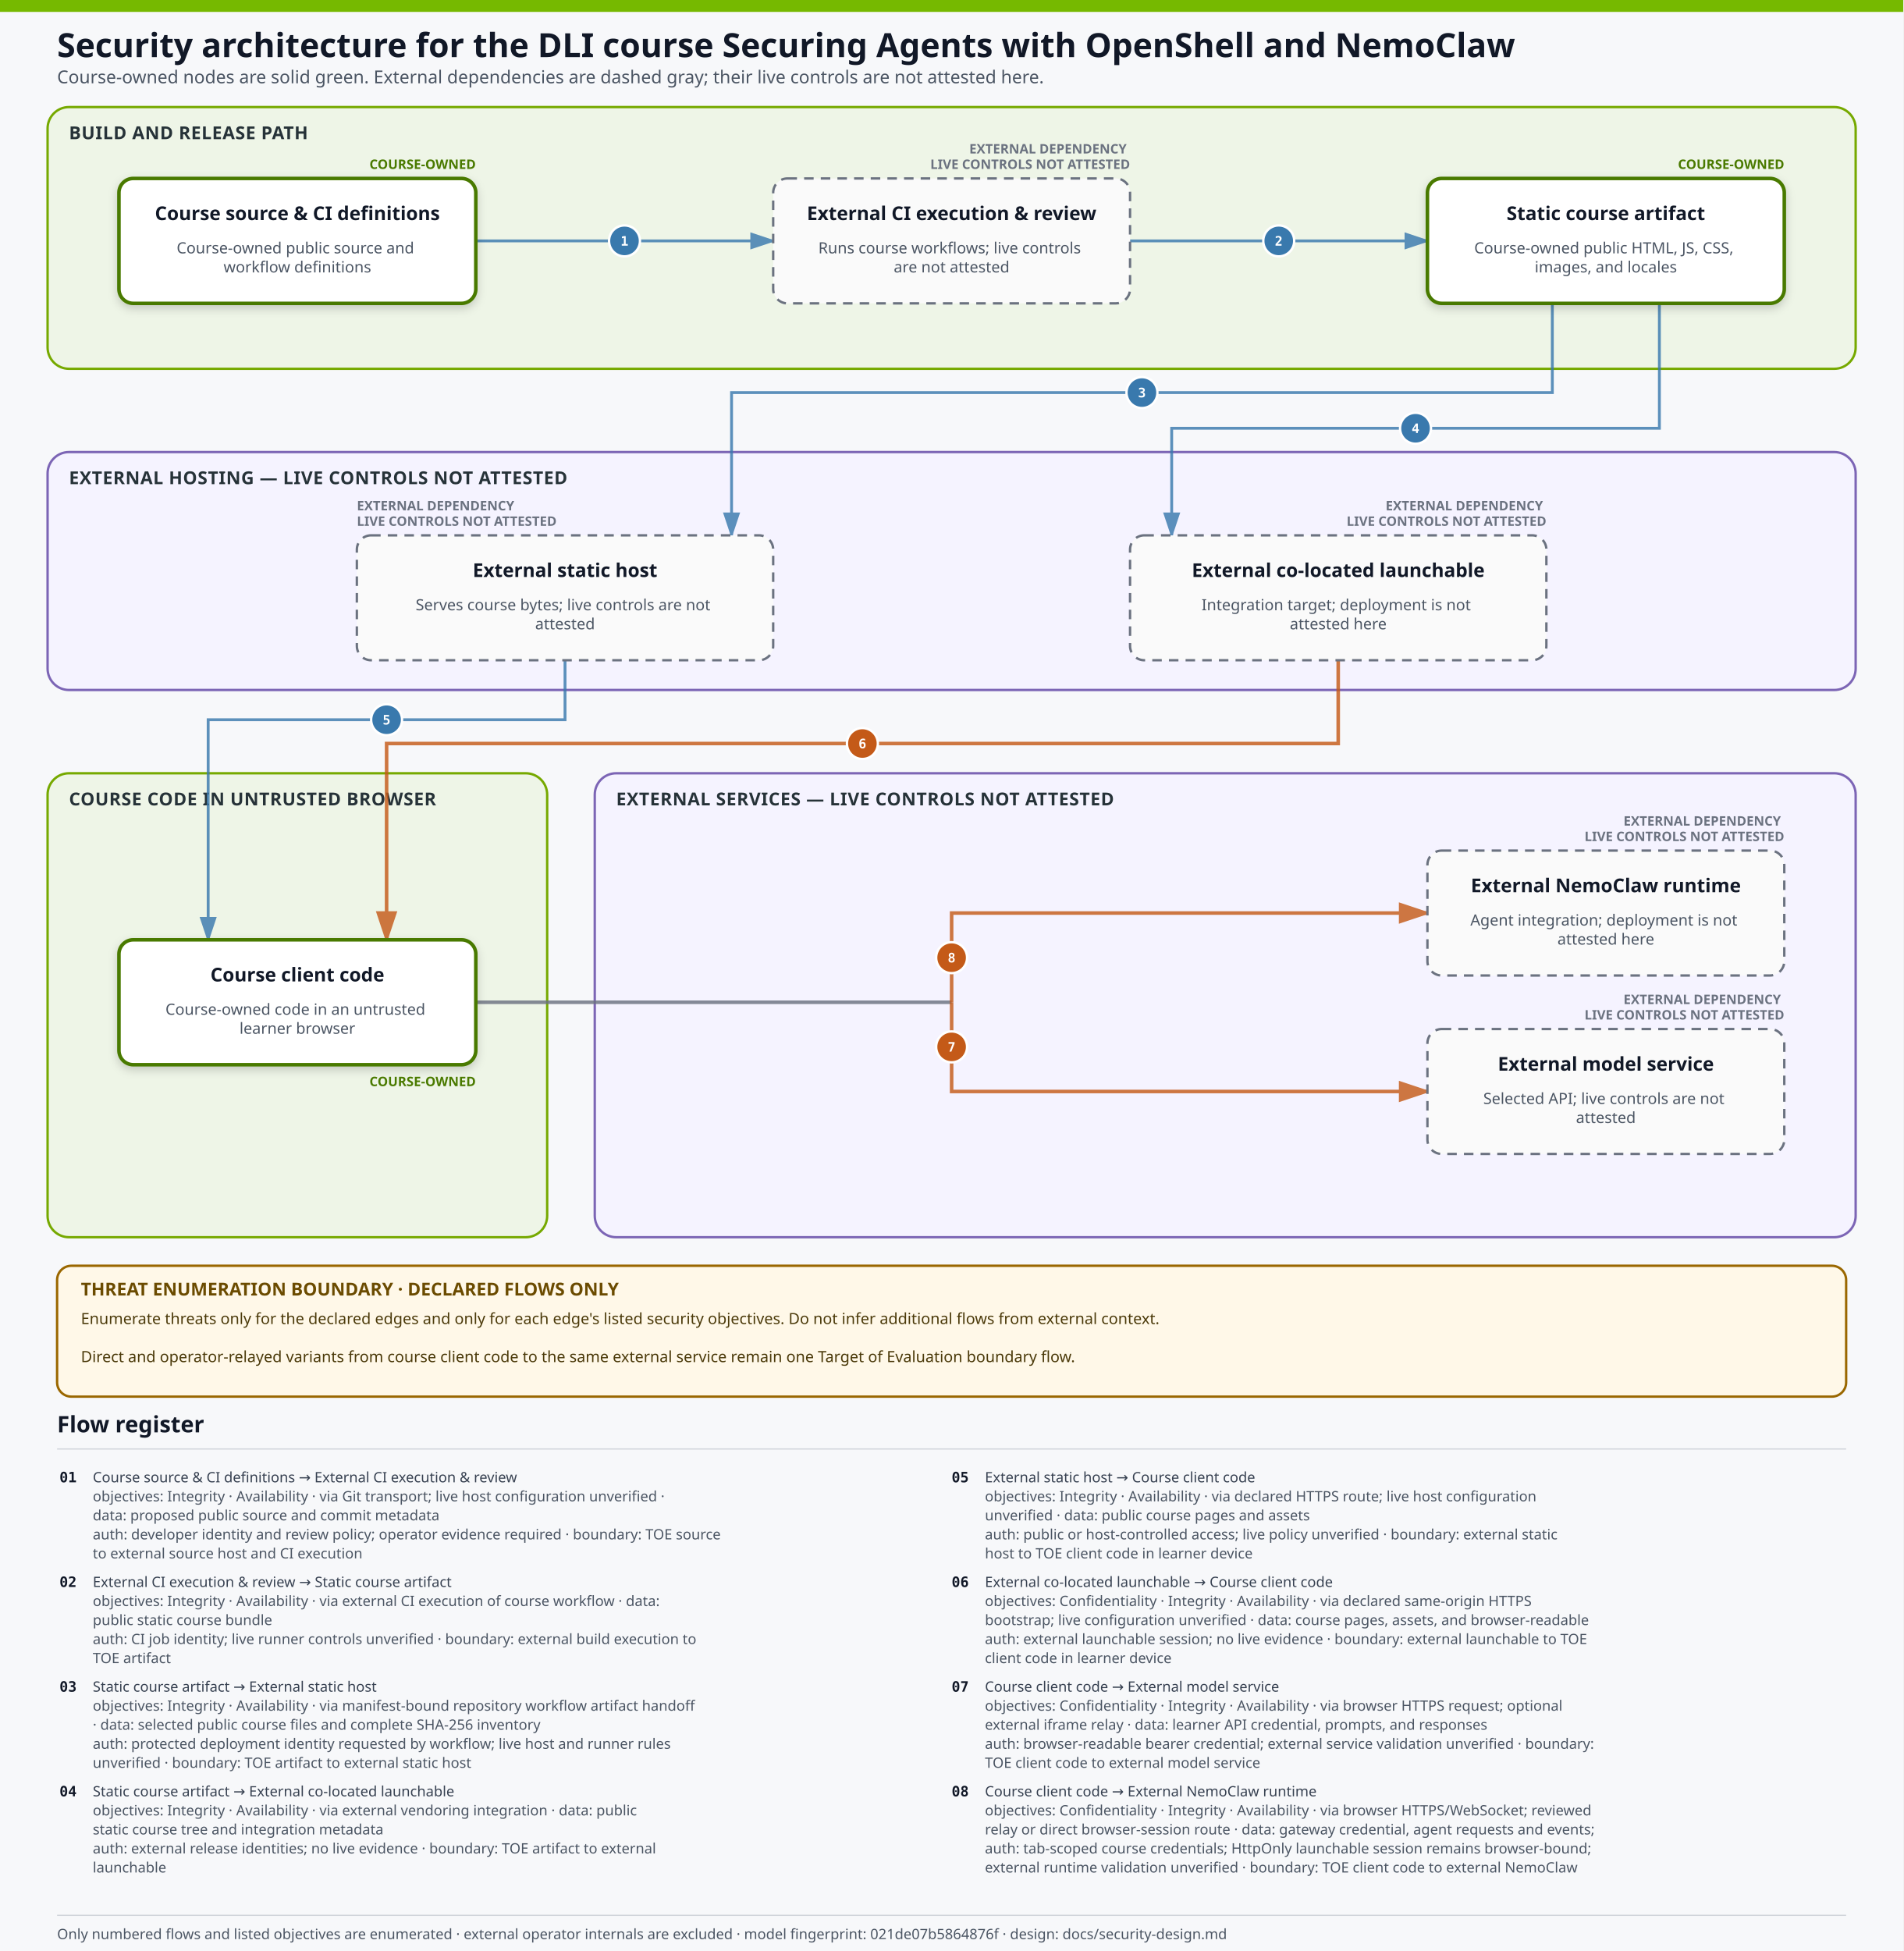
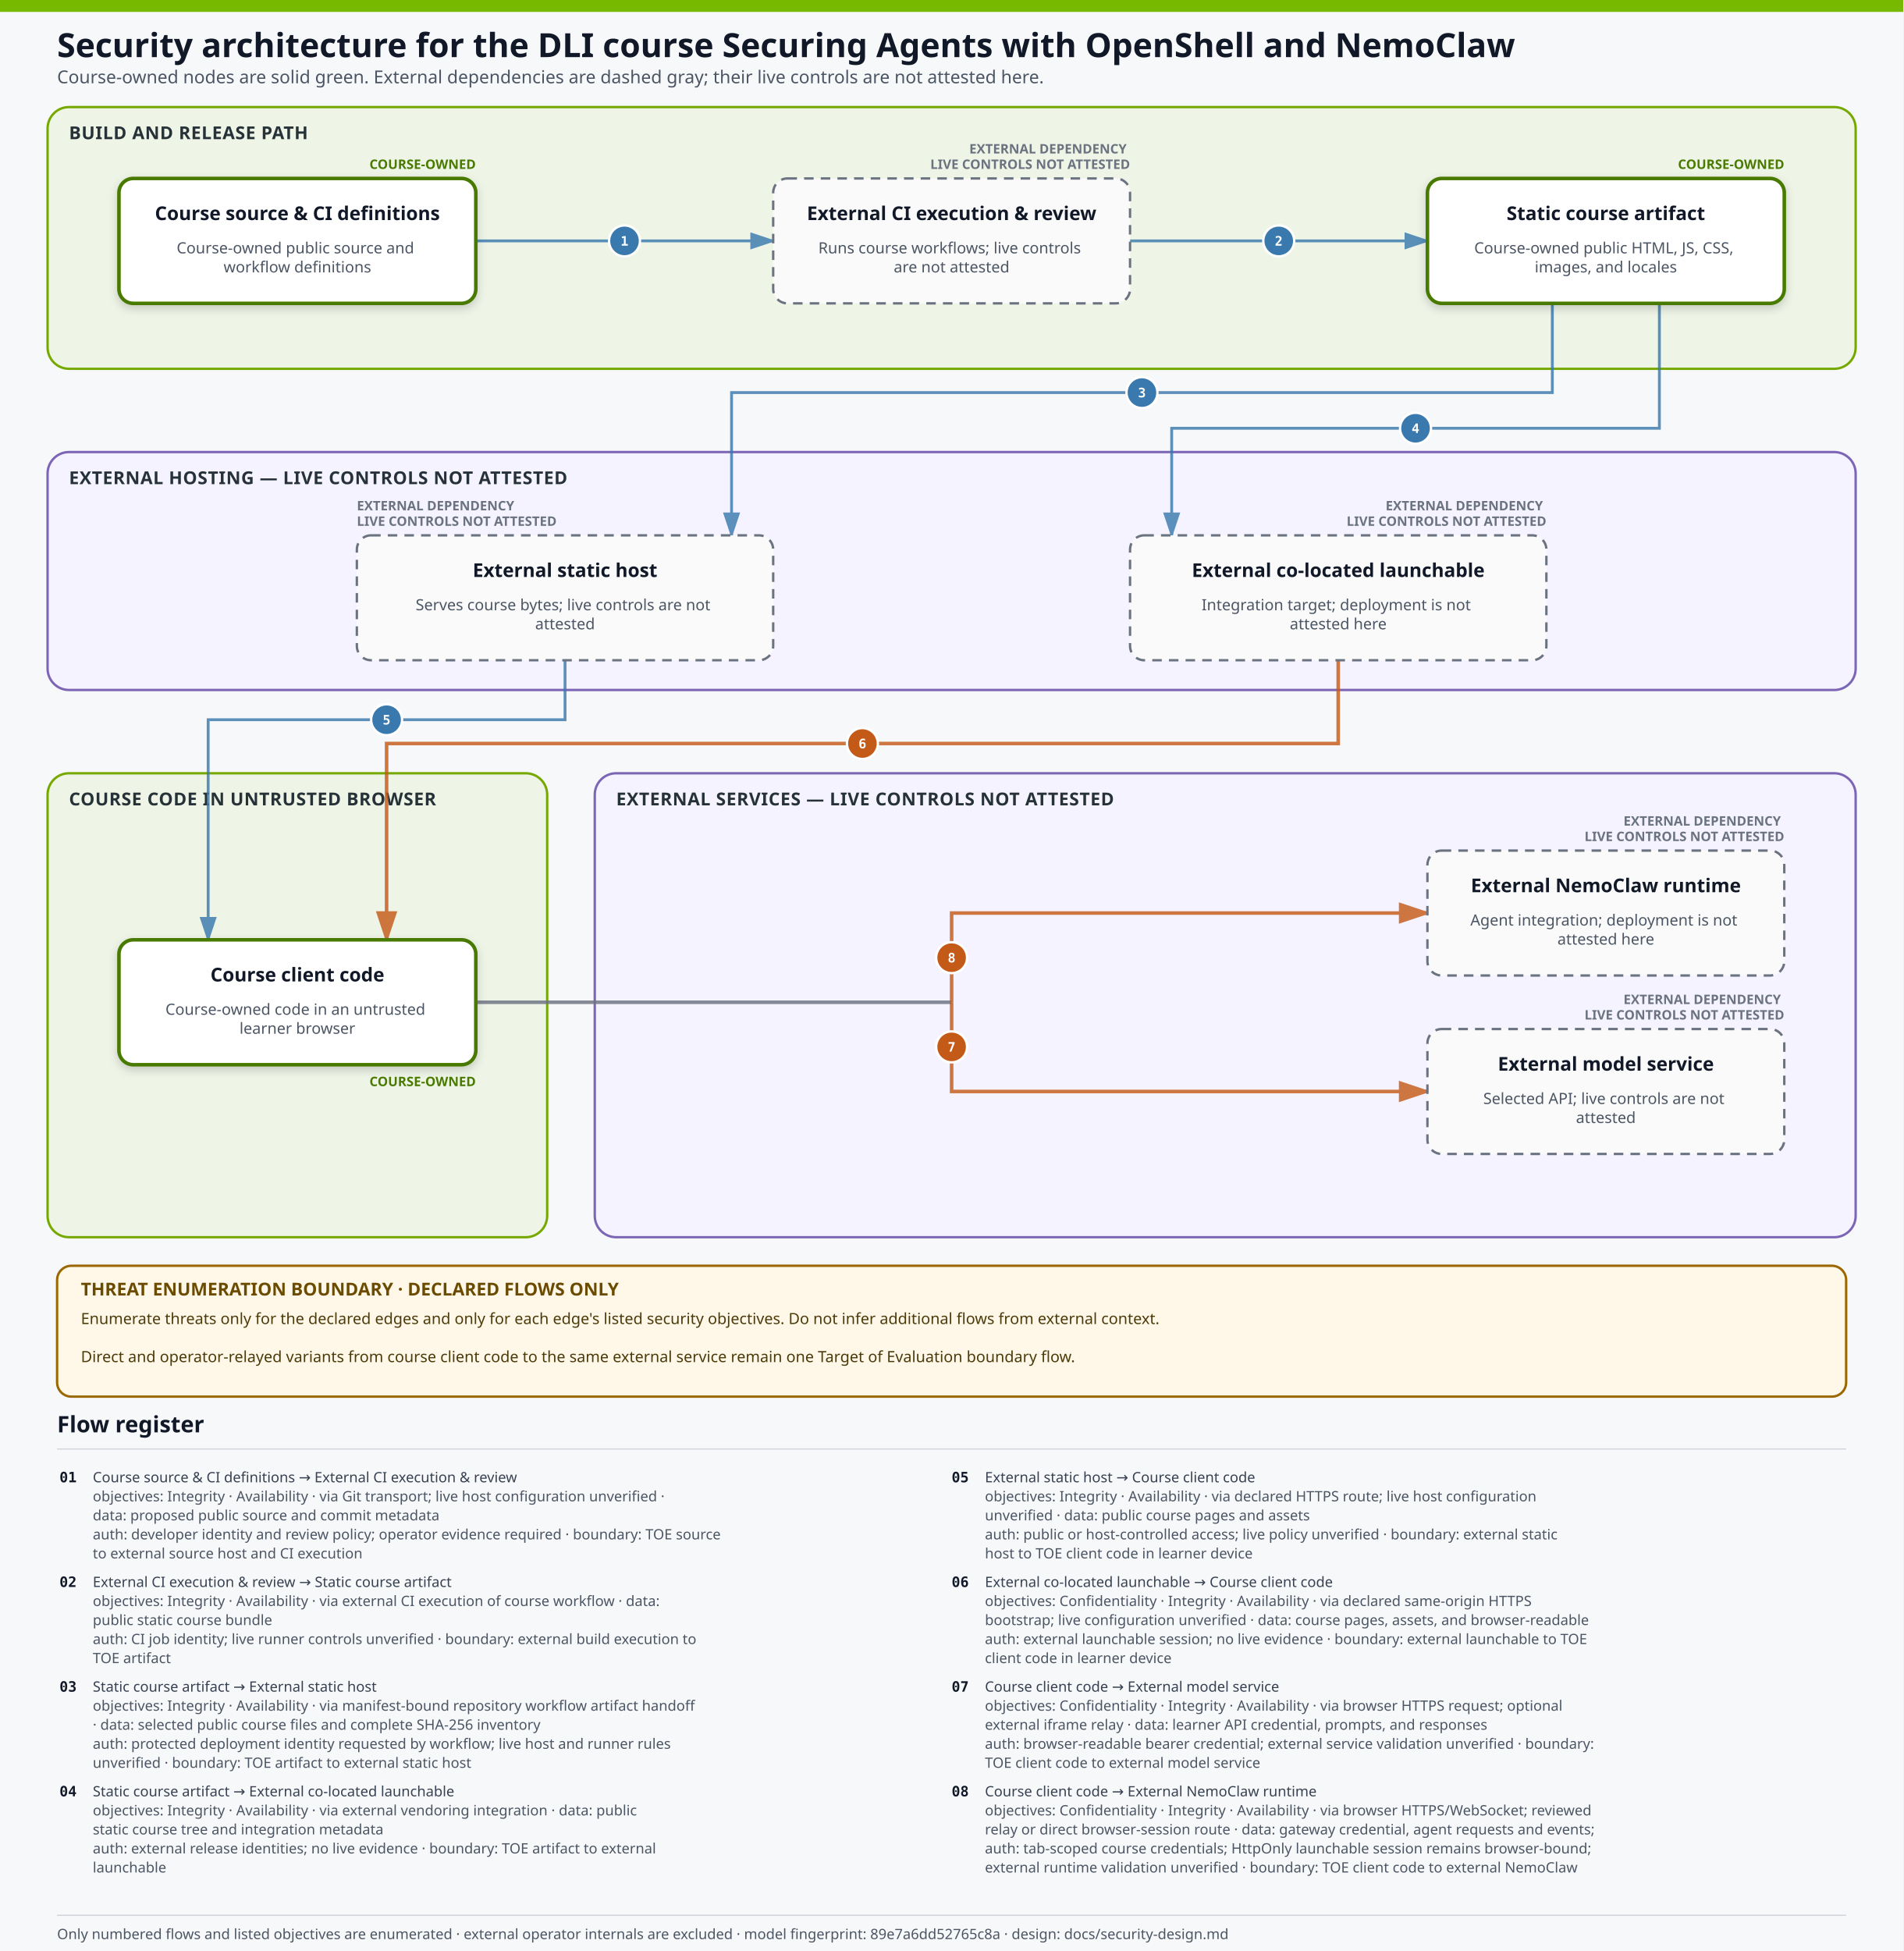
<svg xmlns="http://www.w3.org/2000/svg" viewBox="0 0 1600 1640" role="img" aria-labelledby="title desc" data-architecture-schema="nemoclaw-security-architecture/2">
  <defs>
    <marker id="arrow" markerWidth="10" markerHeight="10" refX="8" refY="3" orient="auto" markerUnits="strokeWidth">
      <path d="M0,0 L0,6 L9,3 z" fill="context-stroke" />
    </marker>
    <filter id="shadow" x="-10%" y="-10%" width="120%" height="130%">
      <feDropShadow dx="0" dy="3" stdDeviation="4" flood-opacity=".18" />
    </filter>
  </defs>
  <style>
  .bg{fill:#f7f8fa}.title{font:700 28px system-ui,sans-serif;fill:#111827}.subtitle{font:15px system-ui,sans-serif;fill:#4b5563}
  .zone{stroke-width:2;rx:18}.zone.supply{fill:#eef5e7;stroke:#76a900}.zone.external{fill:#f5f3ff;stroke:#7c65b5}.zone.gateway{fill:#eef6ff;stroke:#3979ad}.zone.internal{fill:#edf8f1;stroke:#37805a}.zone.host{fill:#fff4e8;stroke:#bf6b24}
  .zone-label{font:700 15px system-ui,sans-serif;letter-spacing:.4px;fill:#263238}.node{fill:#fff;stroke:#4b5563;stroke-width:2;rx:12;filter:url(#shadow)}
  .node.toe{stroke:#4a7a00;stroke-width:3}.node.external-context{fill:#fafafa;stroke:#6b7280;stroke-dasharray:8 6;filter:none}.node.privileged{stroke:#c45a18;stroke-width:3}.node.conditional{stroke-dasharray:8 6}.node-label{font:700 16px system-ui,sans-serif;fill:#111827}.node-detail{font:13px system-ui,sans-serif;fill:#4b5563}
  .ownership-toe{font:700 11px system-ui,sans-serif;fill:#4a7a00}.ownership-external{font:700 11px system-ui,sans-serif;fill:#6b7280}
  .edge{fill:none;stroke:#3979ad;stroke-width:2.4;opacity:.82;marker-end:url(#arrow)}.edge.sensitive{stroke:#c45a18;stroke-width:3}.edge.conditional{stroke-dasharray:8 6}
  .trunk{fill:none;stroke:#3979ad;stroke-width:3;opacity:.82}.trunk.neutral{stroke:#6b7280}
  .edge-id{font:700 11px ui-monospace,monospace;fill:#fff}.edge-badge{fill:#3979ad;stroke:#fff;stroke-width:2}.edge-badge.sensitive{fill:#c45a18}
  .legend-title{font:700 19px system-ui,sans-serif;fill:#111827}.legend-text{font:12px system-ui,sans-serif;fill:#374151}.legend-id{font:700 12px ui-monospace,monospace;fill:#111827}
  .scope-box{fill:#fff8e8;stroke:#9a6700;stroke-width:2;rx:12}.scope-title{font:700 15px system-ui,sans-serif;fill:#6b4b00}.scope-text{font:13px system-ui,sans-serif;fill:#4b3a0a}
  .note{font:12px system-ui,sans-serif;fill:#4b5563}.rail{fill:#76b900}
</style>
  <rect class="bg" width="1600" height="1640" />
  <rect class="rail" x="0" y="0" width="1600" height="10" />
  <text class="title" x="48" y="48">Security architecture for the DLI course Securing Agents with OpenShell and NemoClaw</text>
  <text class="subtitle" x="48" y="70">Course-owned nodes are solid green. External dependencies are dashed gray; their live controls are not attested here.</text>
  <rect class="zone supply" x="40" y="90" width="1520" height="220" />
  <text class="zone-label" x="58" y="117">BUILD AND RELEASE PATH</text>
  <rect class="zone external" x="40" y="380" width="1520" height="200" />
  <text class="zone-label" x="58" y="407">EXTERNAL HOSTING — LIVE CONTROLS NOT ATTESTED</text>
  <rect class="zone supply" x="40" y="650" width="420" height="390" />
  <text class="zone-label" x="58" y="677">COURSE CODE IN UNTRUSTED BROWSER</text>
  <rect class="zone external" x="500" y="650" width="1060" height="390" />
  <text class="zone-label" x="518" y="677">EXTERNAL SERVICES — LIVE CONTROLS NOT ATTESTED</text>
  <polyline class="trunk neutral" points="400,842.5 800,842.5" />
  <polyline class="edge" points="400,202.5 525,202.5 525,202.5 650,202.5" />
  <polyline class="edge" points="950,202.5 1075,202.5 1075,202.5 1200,202.5" />
  <polyline class="edge" points="1305,255 1305,330 615,330 615,450" />
  <polyline class="edge" points="1395,255 1395,360 985,360 985,450" />
  <polyline class="edge" points="475,555 475,605 175,605 175,790" />
  <polyline class="edge sensitive" points="1125,555 1125,625 325,625 325,790" />
  <polyline class="edge sensitive" points="800,842.5 800,917.5 1200,917.5" />
  <polyline class="edge sensitive" points="800,842.5 800,767.5 1200,767.5" />
  <circle class="edge-badge" cx="525" cy="202.5" r="13" />
  <text class="edge-id" x="525" y="206.5" text-anchor="middle">1</text>
  <circle class="edge-badge" cx="1075" cy="202.5" r="13" />
  <text class="edge-id" x="1075" y="206.5" text-anchor="middle">2</text>
  <circle class="edge-badge" cx="960" cy="330" r="13" />
  <text class="edge-id" x="960" y="334" text-anchor="middle">3</text>
  <circle class="edge-badge" cx="1190" cy="360" r="13" />
  <text class="edge-id" x="1190" y="364" text-anchor="middle">4</text>
  <circle class="edge-badge" cx="325" cy="605" r="13" />
  <text class="edge-id" x="325" y="609" text-anchor="middle">5</text>
  <circle class="edge-badge sensitive" cx="725" cy="625" r="13" />
  <text class="edge-id" x="725" y="629" text-anchor="middle">6</text>
  <circle class="edge-badge sensitive" cx="800" cy="880" r="13" />
  <text class="edge-id" x="800" y="884" text-anchor="middle">7</text>
  <circle class="edge-badge sensitive" cx="800" cy="805" r="13" />
  <text class="edge-id" x="800" y="809" text-anchor="middle">8</text>
  <rect class="node toe" x="100" y="150" width="300" height="105" />
  <text class="ownership-toe" x="400" y="142" text-anchor="end">COURSE-OWNED</text>
  <text x="250" y="185" text-anchor="middle" class="node-label">
    <tspan x="250" dy="0">Course source &amp; CI definitions</tspan>
  </text>
  <text x="250" y="213" text-anchor="middle" class="node-detail">
    <tspan x="250" dy="0">Course-owned public source and</tspan>
    <tspan x="250" dy="16">workflow definitions</tspan>
  </text>
  <rect class="node external-context" x="650" y="150" width="300" height="105" />
  <text x="950" y="129" text-anchor="end" class="ownership-external">
    <tspan x="950" dy="0">EXTERNAL DEPENDENCY</tspan>
    <tspan x="950" dy="13">LIVE CONTROLS NOT ATTESTED</tspan>
  </text>
  <text x="800" y="185" text-anchor="middle" class="node-label">
    <tspan x="800" dy="0">External CI execution &amp; review</tspan>
  </text>
  <text x="800" y="213" text-anchor="middle" class="node-detail">
    <tspan x="800" dy="0">Runs course workflows; live controls</tspan>
    <tspan x="800" dy="16">are not attested</tspan>
  </text>
  <rect class="node toe" x="1200" y="150" width="300" height="105" />
  <text class="ownership-toe" x="1500" y="142" text-anchor="end">COURSE-OWNED</text>
  <text x="1350" y="185" text-anchor="middle" class="node-label">
    <tspan x="1350" dy="0">Static course artifact</tspan>
  </text>
  <text x="1350" y="213" text-anchor="middle" class="node-detail">
    <tspan x="1350" dy="0">Course-owned public HTML, JS, CSS,</tspan>
    <tspan x="1350" dy="16">images, and locales</tspan>
  </text>
  <rect class="node external-context" x="300" y="450" width="350" height="105" />
  <text x="300" y="429" text-anchor="start" class="ownership-external">
    <tspan x="300" dy="0">EXTERNAL DEPENDENCY</tspan>
    <tspan x="300" dy="13">LIVE CONTROLS NOT ATTESTED</tspan>
  </text>
  <text x="475" y="485" text-anchor="middle" class="node-label">
    <tspan x="475" dy="0">External static host</tspan>
  </text>
  <text x="475" y="513" text-anchor="middle" class="node-detail">
    <tspan x="475" dy="0">Serves course bytes; live controls are not</tspan>
    <tspan x="475" dy="16">attested</tspan>
  </text>
  <rect class="node external-context" x="950" y="450" width="350" height="105" />
  <text x="1300" y="429" text-anchor="end" class="ownership-external">
    <tspan x="1300" dy="0">EXTERNAL DEPENDENCY</tspan>
    <tspan x="1300" dy="13">LIVE CONTROLS NOT ATTESTED</tspan>
  </text>
  <text x="1125" y="485" text-anchor="middle" class="node-label">
    <tspan x="1125" dy="0">External co-located launchable</tspan>
  </text>
  <text x="1125" y="513" text-anchor="middle" class="node-detail">
    <tspan x="1125" dy="0">Integration target; deployment is not</tspan>
    <tspan x="1125" dy="16">attested here</tspan>
  </text>
  <rect class="node toe" x="100" y="790" width="300" height="105" />
  <text class="ownership-toe" x="400" y="913" text-anchor="end">COURSE-OWNED</text>
  <text x="250" y="825" text-anchor="middle" class="node-label">
    <tspan x="250" dy="0">Course client code</tspan>
  </text>
  <text x="250" y="853" text-anchor="middle" class="node-detail">
    <tspan x="250" dy="0">Course-owned code in an untrusted</tspan>
    <tspan x="250" dy="16">learner browser</tspan>
  </text>
  <rect class="node external-context" x="1200" y="865" width="300" height="105" />
  <text x="1500" y="844" text-anchor="end" class="ownership-external">
    <tspan x="1500" dy="0">EXTERNAL DEPENDENCY</tspan>
    <tspan x="1500" dy="13">LIVE CONTROLS NOT ATTESTED</tspan>
  </text>
  <text x="1350" y="900" text-anchor="middle" class="node-label">
    <tspan x="1350" dy="0">External model service</tspan>
  </text>
  <text x="1350" y="928" text-anchor="middle" class="node-detail">
    <tspan x="1350" dy="0">Selected API; live controls are not</tspan>
    <tspan x="1350" dy="16">attested</tspan>
  </text>
  <rect class="node external-context" x="1200" y="715" width="300" height="105" />
  <text x="1500" y="694" text-anchor="end" class="ownership-external">
    <tspan x="1500" dy="0">EXTERNAL DEPENDENCY</tspan>
    <tspan x="1500" dy="13">LIVE CONTROLS NOT ATTESTED</tspan>
  </text>
  <text x="1350" y="750" text-anchor="middle" class="node-label">
    <tspan x="1350" dy="0">External NemoClaw runtime</tspan>
  </text>
  <text x="1350" y="778" text-anchor="middle" class="node-detail">
    <tspan x="1350" dy="0">Agent integration; deployment is not</tspan>
    <tspan x="1350" dy="16">attested here</tspan>
  </text>
  <rect class="scope-box" x="48" y="1064" width="1504" height="110" />
  <text class="scope-title" x="68" y="1089">THREAT ENUMERATION BOUNDARY · DECLARED FLOWS ONLY</text>
  <text x="68" y="1113" text-anchor="start" class="scope-text">
    <tspan x="68" dy="0">Enumerate threats only for the declared edges and only for each edge's listed security objectives. Do not infer additional flows from external context.</tspan>
  </text>
  <text x="68" y="1145" text-anchor="start" class="scope-text">
    <tspan x="68" dy="0">Direct and operator-relayed variants from course client code to the same external service remain one Target of Evaluation boundary flow.</tspan>
  </text>
  <text class="legend-title" x="48" y="1204">Flow register</text>
  <line x1="48" y1="1218" x2="1552" y2="1218" stroke="#d1d5db" />
  <text class="legend-id" x="50" y="1246">01</text>
  <text x="78" y="1246" text-anchor="start" class="legend-text">
    <tspan x="78" dy="0">Course source &amp; CI definitions → External CI execution &amp; review</tspan>
  </text>
  <text x="78" y="1262" text-anchor="start" class="note">
    <tspan x="78" dy="0">objectives: Integrity · Availability · via Git transport; live host configuration unverified ·</tspan>
    <tspan x="78" dy="16">data: proposed public source and commit metadata</tspan>
  </text>
  <text x="78" y="1294" text-anchor="start" class="note">
    <tspan x="78" dy="0">auth: developer identity and review policy; operator evidence required · boundary: TOE source</tspan>
    <tspan x="78" dy="16">to external source host and CI execution</tspan>
  </text>
  <text class="legend-id" x="50" y="1334">02</text>
  <text x="78" y="1334" text-anchor="start" class="legend-text">
    <tspan x="78" dy="0">External CI execution &amp; review → Static course artifact</tspan>
  </text>
  <text x="78" y="1350" text-anchor="start" class="note">
    <tspan x="78" dy="0">objectives: Integrity · Availability · via external CI execution of course workflow · data:</tspan>
    <tspan x="78" dy="16">public static course bundle</tspan>
  </text>
  <text x="78" y="1382" text-anchor="start" class="note">
    <tspan x="78" dy="0">auth: CI job identity; live runner controls unverified · boundary: external build execution to</tspan>
    <tspan x="78" dy="16">TOE artifact</tspan>
  </text>
  <text class="legend-id" x="50" y="1422">03</text>
  <text x="78" y="1422" text-anchor="start" class="legend-text">
    <tspan x="78" dy="0">Static course artifact → External static host</tspan>
  </text>
  <text x="78" y="1438" text-anchor="start" class="note">
    <tspan x="78" dy="0">objectives: Integrity · Availability · via manifest-bound repository workflow artifact handoff</tspan>
    <tspan x="78" dy="16">· data: selected public course files and complete SHA-256 inventory</tspan>
  </text>
  <text x="78" y="1470" text-anchor="start" class="note">
    <tspan x="78" dy="0">auth: protected deployment identity requested by workflow; live host and runner rules</tspan>
    <tspan x="78" dy="16">unverified · boundary: TOE artifact to external static host</tspan>
  </text>
  <text class="legend-id" x="50" y="1510">04</text>
  <text x="78" y="1510" text-anchor="start" class="legend-text">
    <tspan x="78" dy="0">Static course artifact → External co-located launchable</tspan>
  </text>
  <text x="78" y="1526" text-anchor="start" class="note">
    <tspan x="78" dy="0">objectives: Integrity · Availability · via external vendoring integration · data: public</tspan>
    <tspan x="78" dy="16">static course tree and integration metadata</tspan>
  </text>
  <text x="78" y="1558" text-anchor="start" class="note">
    <tspan x="78" dy="0">auth: external release identities; no live evidence · boundary: TOE artifact to external</tspan>
    <tspan x="78" dy="16">launchable</tspan>
  </text>
  <text class="legend-id" x="800" y="1246">05</text>
  <text x="828" y="1246" text-anchor="start" class="legend-text">
    <tspan x="828" dy="0">External static host → Course client code</tspan>
  </text>
  <text x="828" y="1262" text-anchor="start" class="note">
    <tspan x="828" dy="0">objectives: Integrity · Availability · via declared HTTPS route; live host configuration</tspan>
    <tspan x="828" dy="16">unverified · data: public course pages and assets</tspan>
  </text>
  <text x="828" y="1294" text-anchor="start" class="note">
    <tspan x="828" dy="0">auth: public or host-controlled access; live policy unverified · boundary: external static</tspan>
    <tspan x="828" dy="16">host to TOE client code in learner device</tspan>
  </text>
  <text class="legend-id" x="800" y="1334">06</text>
  <text x="828" y="1334" text-anchor="start" class="legend-text">
    <tspan x="828" dy="0">External co-located launchable → Course client code</tspan>
  </text>
  <text x="828" y="1350" text-anchor="start" class="note">
    <tspan x="828" dy="0">objectives: Confidentiality · Integrity · Availability · via declared same-origin HTTPS</tspan>
    <tspan x="828" dy="16">bootstrap; live configuration unverified · data: course pages, assets, and browser-readable</tspan>
  </text>
  <text x="828" y="1382" text-anchor="start" class="note">
    <tspan x="828" dy="0">auth: external launchable session; no live evidence · boundary: external launchable to TOE</tspan>
    <tspan x="828" dy="16">client code in learner device</tspan>
  </text>
  <text class="legend-id" x="800" y="1422">07</text>
  <text x="828" y="1422" text-anchor="start" class="legend-text">
    <tspan x="828" dy="0">Course client code → External model service</tspan>
  </text>
  <text x="828" y="1438" text-anchor="start" class="note">
    <tspan x="828" dy="0">objectives: Confidentiality · Integrity · Availability · via browser HTTPS request; optional</tspan>
    <tspan x="828" dy="16">external iframe relay · data: learner API credential, prompts, and responses</tspan>
  </text>
  <text x="828" y="1470" text-anchor="start" class="note">
    <tspan x="828" dy="0">auth: browser-readable bearer credential; external service validation unverified · boundary:</tspan>
    <tspan x="828" dy="16">TOE client code to external model service</tspan>
  </text>
  <text class="legend-id" x="800" y="1510">08</text>
  <text x="828" y="1510" text-anchor="start" class="legend-text">
    <tspan x="828" dy="0">Course client code → External NemoClaw runtime</tspan>
  </text>
  <text x="828" y="1526" text-anchor="start" class="note">
    <tspan x="828" dy="0">objectives: Confidentiality · Integrity · Availability · via browser HTTPS/WebSocket; reviewed</tspan>
    <tspan x="828" dy="16">relay or direct browser-session route · data: gateway credential, agent requests and events;</tspan>
  </text>
  <text x="828" y="1558" text-anchor="start" class="note">
    <tspan x="828" dy="0">auth: tab-scoped course credentials; HttpOnly launchable session remains browser-bound;</tspan>
    <tspan x="828" dy="16">external runtime validation unverified · boundary: TOE client code to external NemoClaw</tspan>
  </text>
  <line x1="48" y1="1610" x2="1552" y2="1610" stroke="#d1d5db" />
-   <text class="note" x="48" y="1630">Only numbered flows and listed objectives are enumerated · external operator internals are excluded · model fingerprint: 021de07b5864876f · design: docs/security-design.md</text>
+   <text class="note" x="48" y="1630">Only numbered flows and listed objectives are enumerated · external operator internals are excluded · model fingerprint: 89e7a6dd52765c8a · design: docs/security-design.md</text>
</svg>
